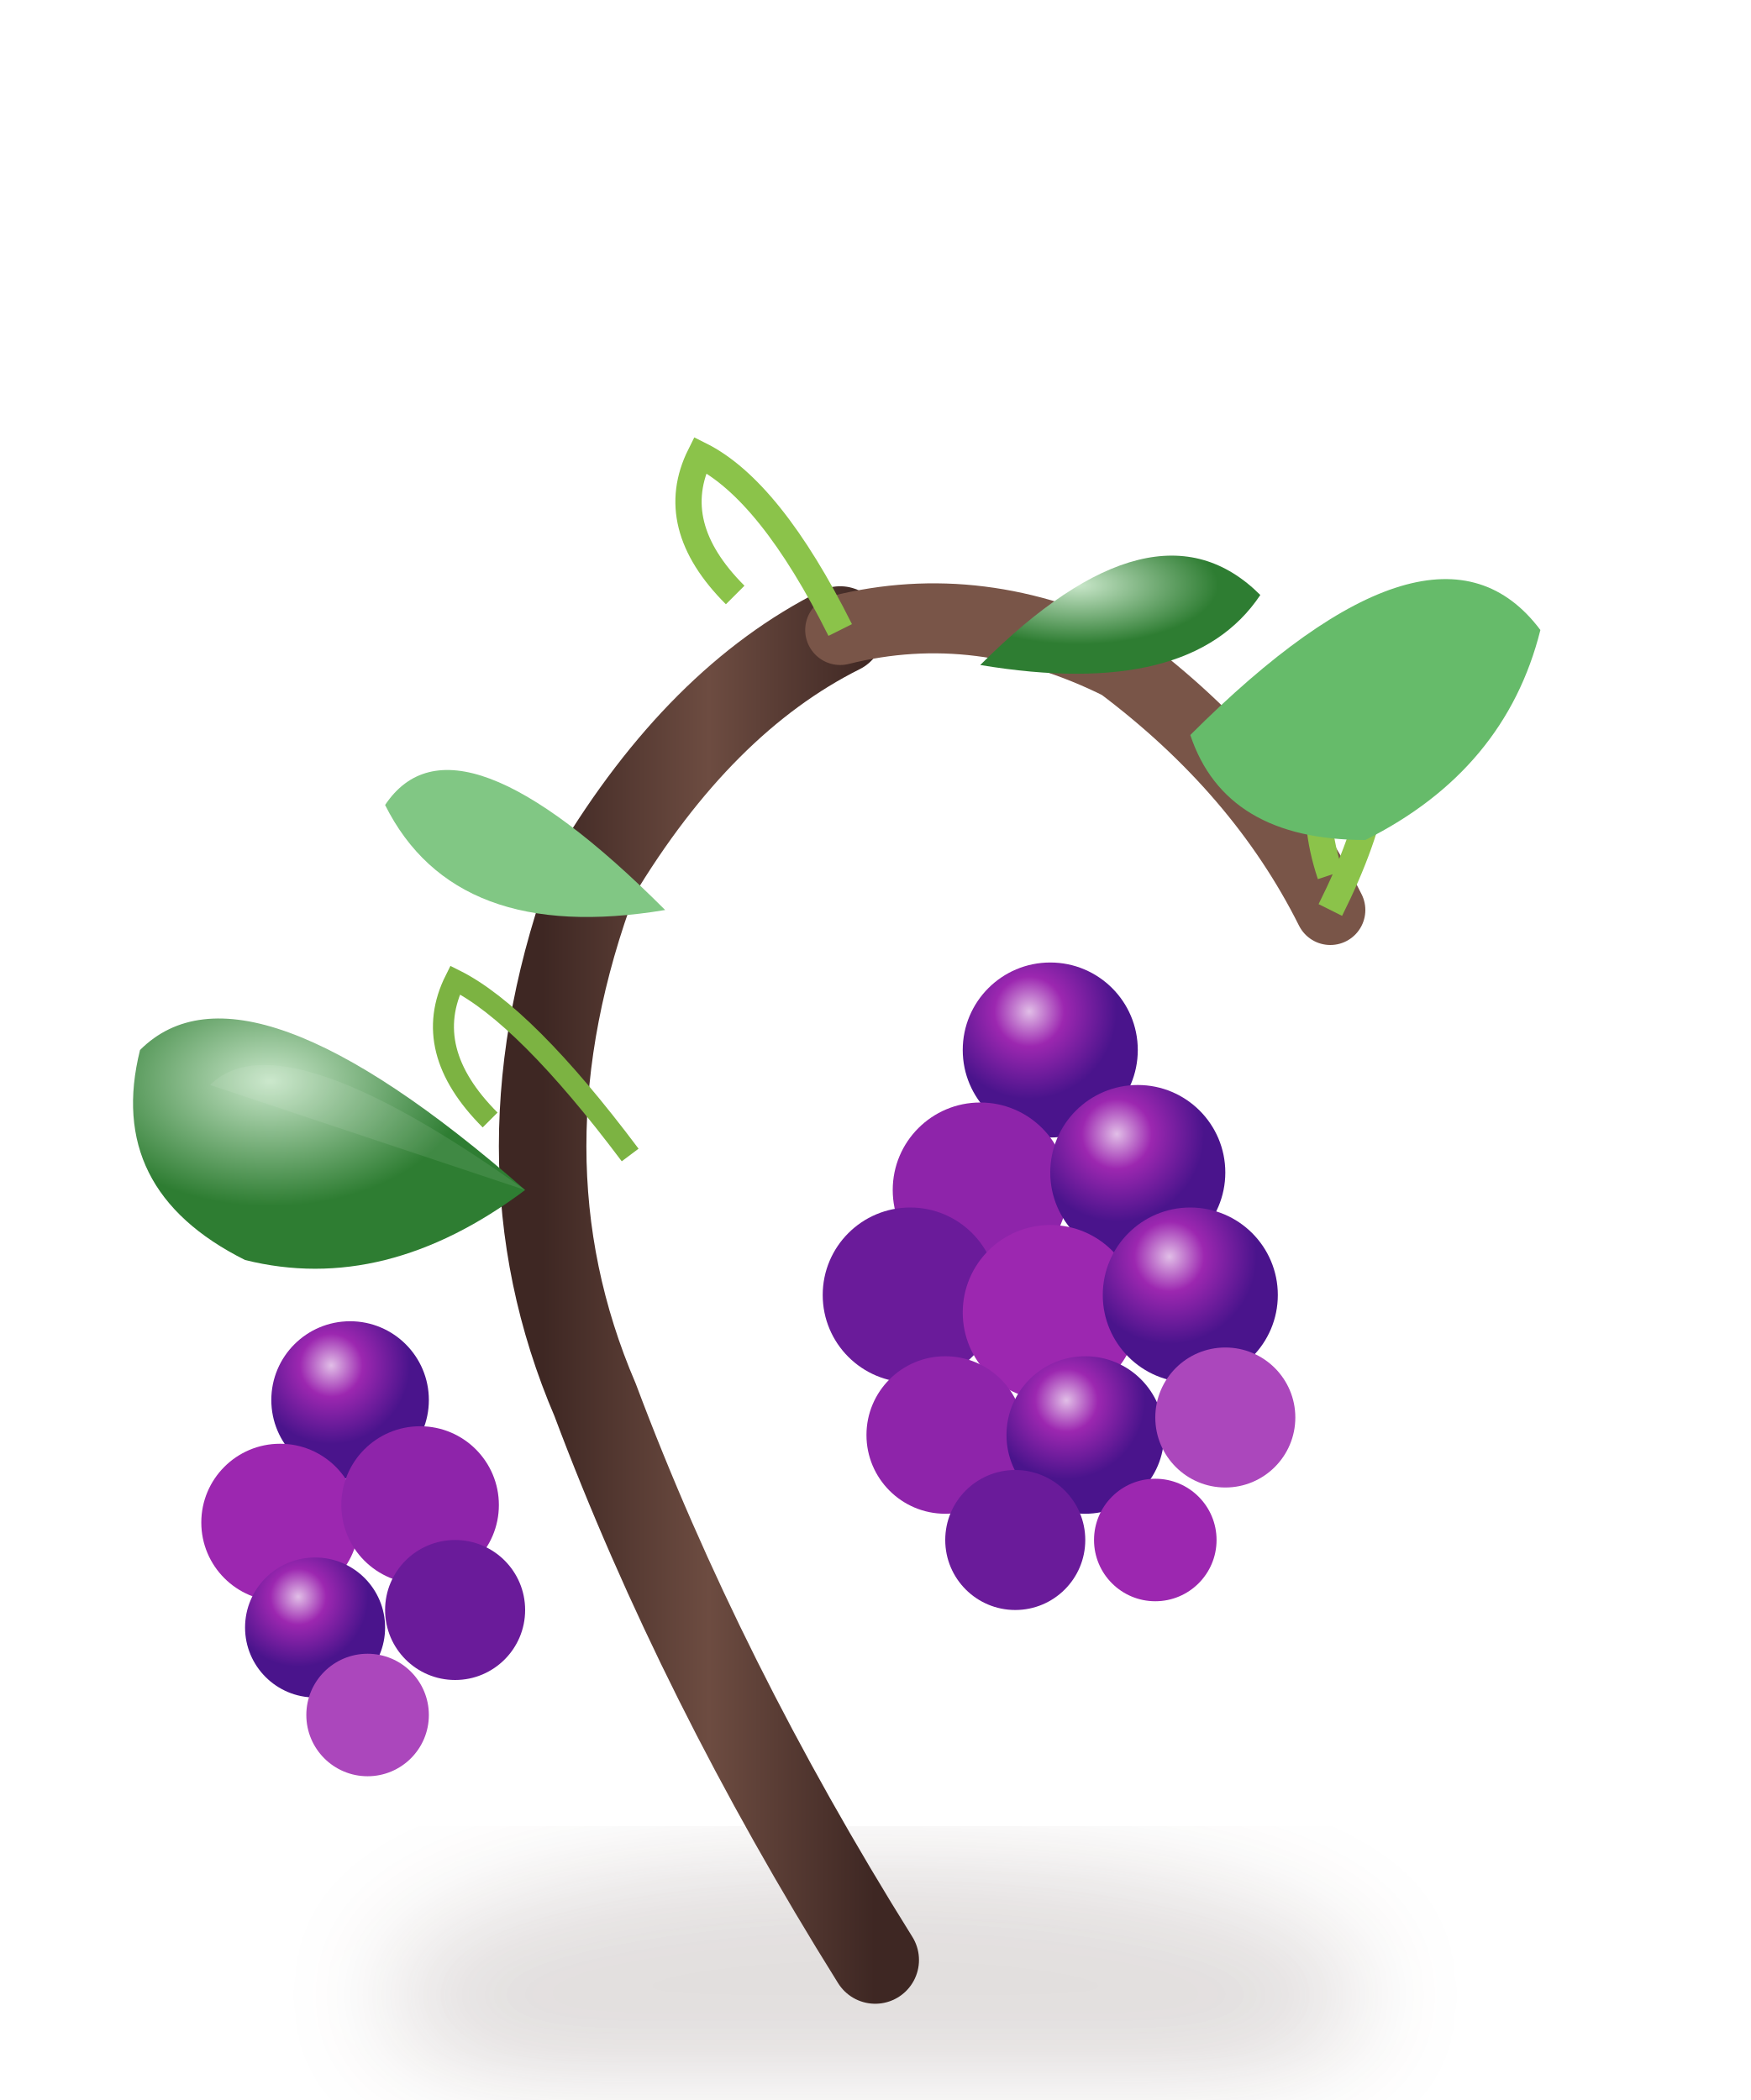
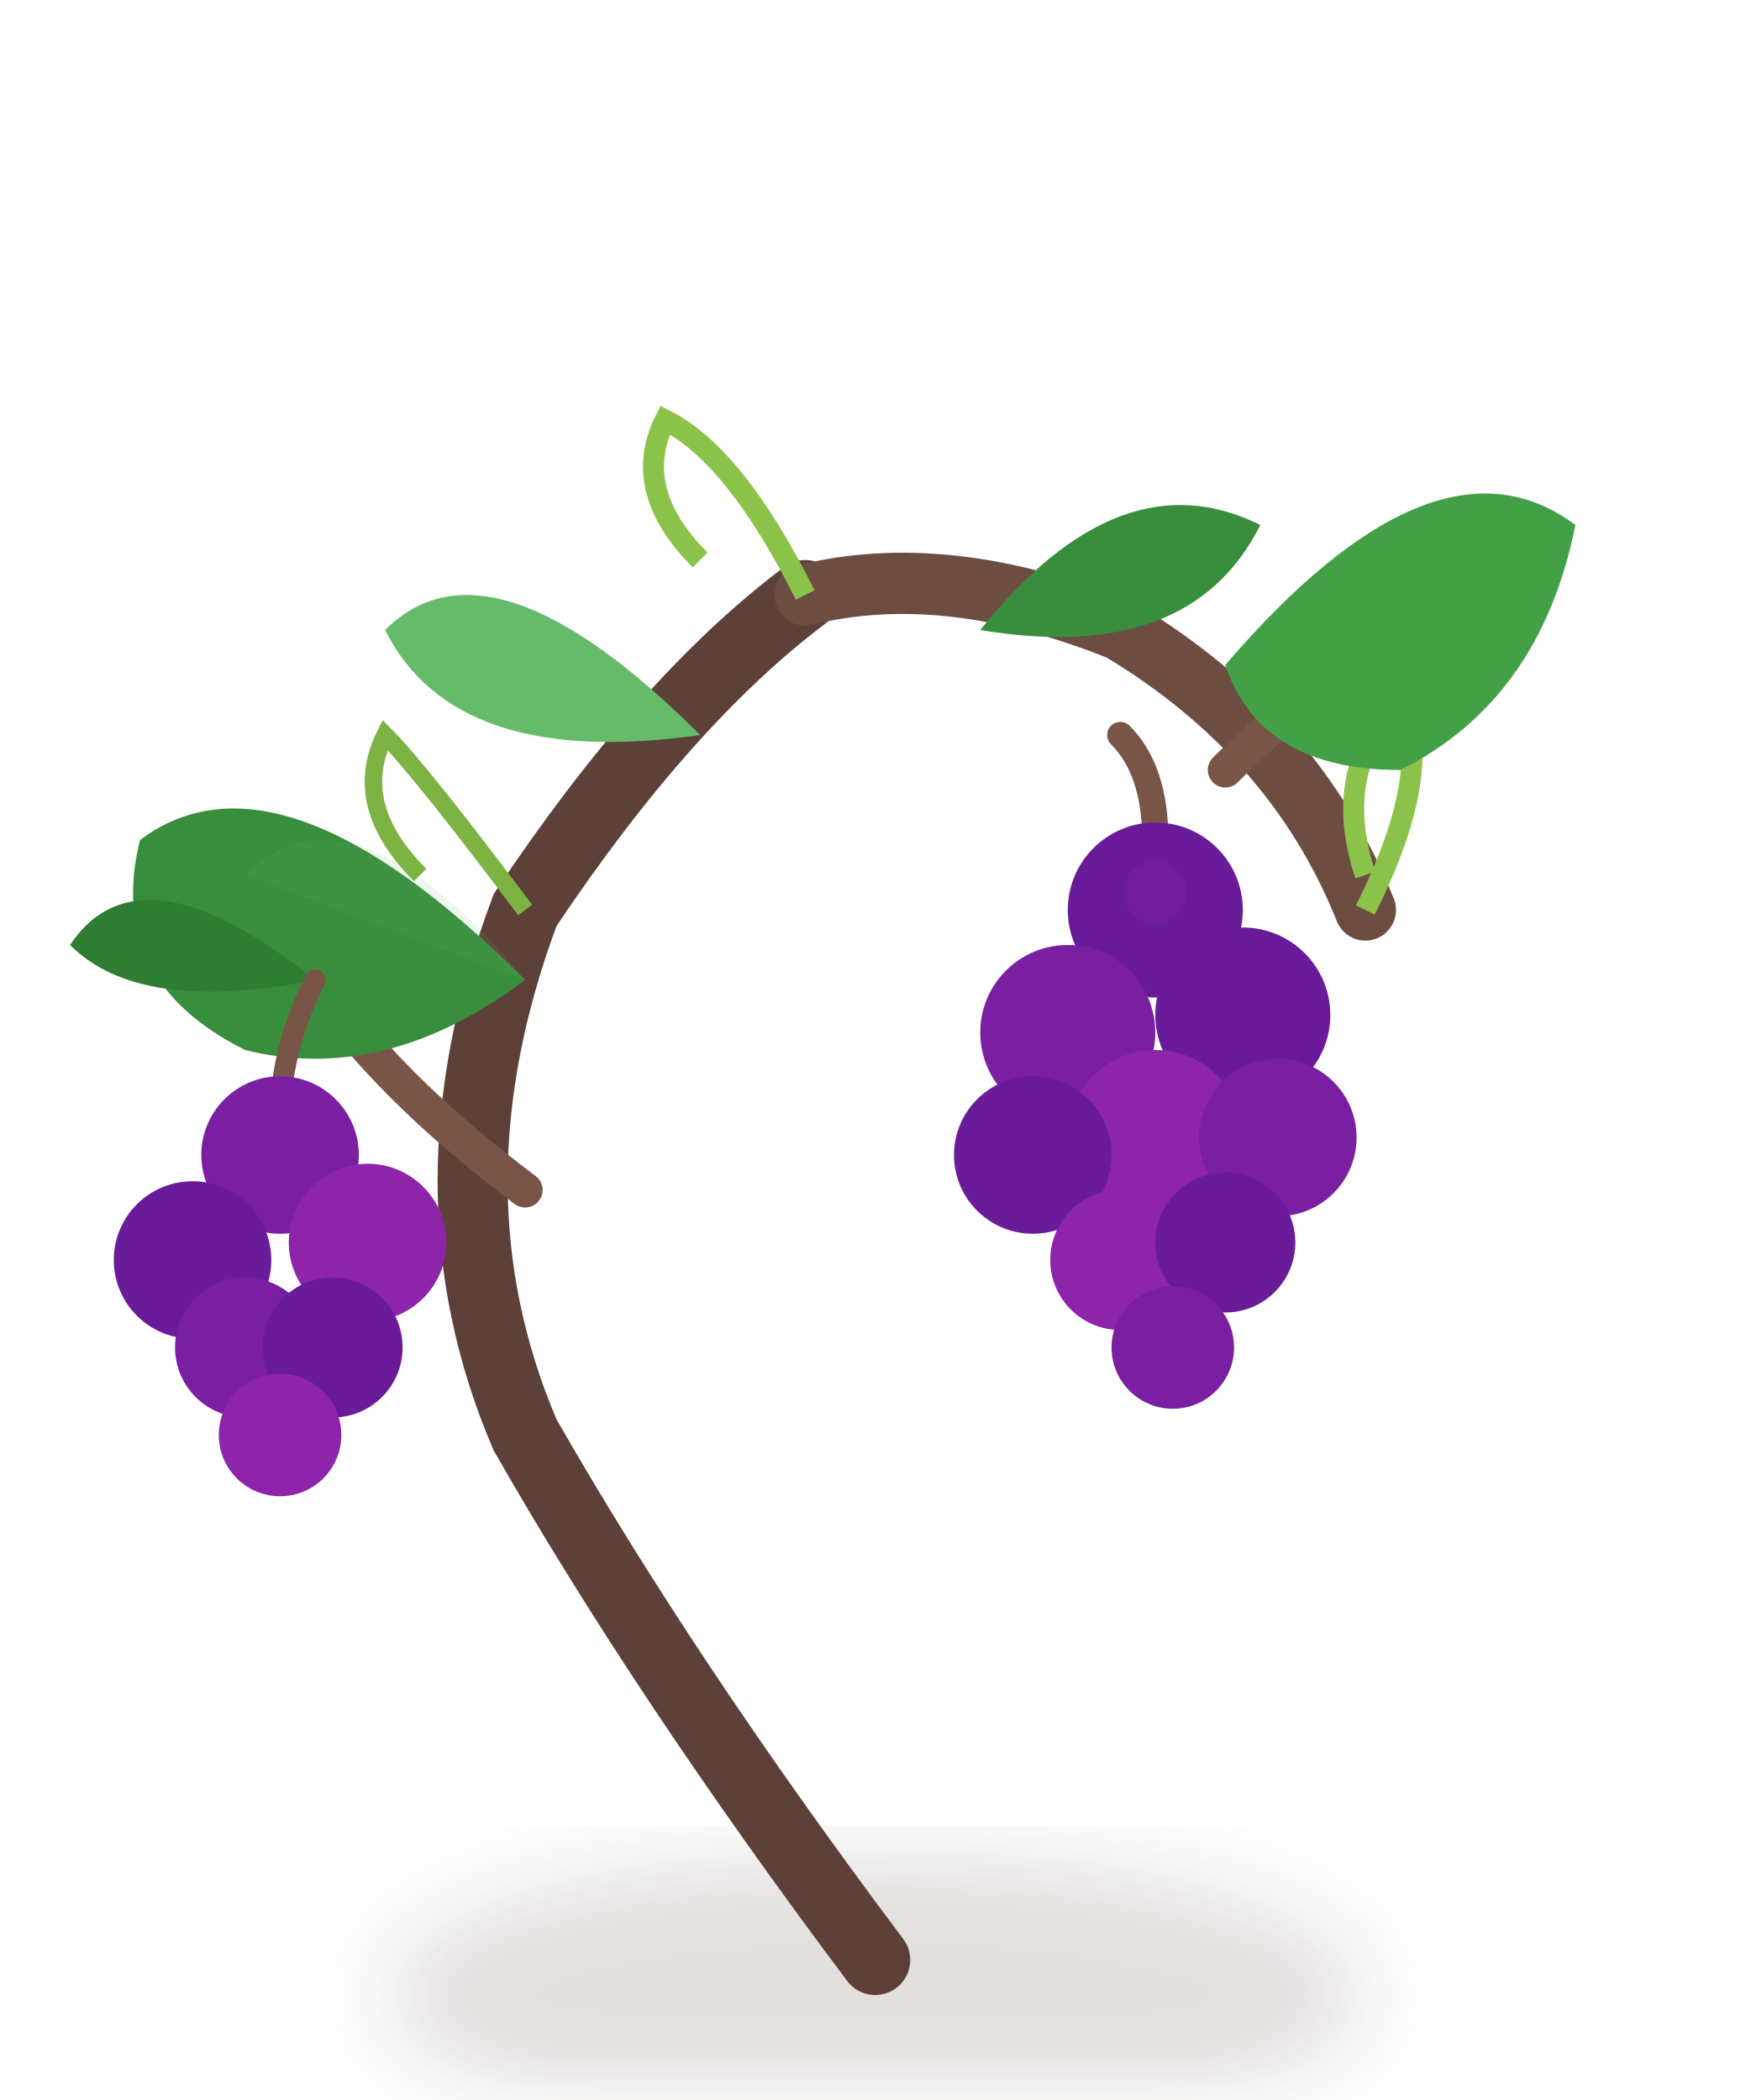
<svg xmlns="http://www.w3.org/2000/svg" viewBox="0 0 100 120">
  <defs>
-     <linearGradient id="vG" x1="0" y1="0" x2="1" y2="0">
-       <stop offset="0%" stop-color="#3E2723" />
-       <stop offset="50%" stop-color="#6D4C41" />
-       <stop offset="100%" stop-color="#3E2723" />
-     </linearGradient>
-     <radialGradient id="gG" cx="38%" cy="28%">
-       <stop offset="0%" stop-color="#E1BEE7" />
-       <stop offset="40%" stop-color="#9C27B0" />
-       <stop offset="100%" stop-color="#4A148C" />
-     </radialGradient>
-     <radialGradient id="lfG" cx="35%" cy="25%">
-       <stop offset="0%" stop-color="#C8E6C9" />
-       <stop offset="100%" stop-color="#2E7D32" />
-     </radialGradient>
    <filter id="s">
-       <feGaussianBlur stdDeviation="3" />
+       <feGaussianBlur stdDeviation="2.5" />
    </filter>
  </defs>
  <ellipse cx="50" cy="114" rx="28" ry="8" fill="#3E2723" opacity="0.15" filter="url(#s)" />
-   <path d="M50 112 Q40 96 34 80 Q28 66 34 50 Q40 40 48 36" stroke="url(#vG)" stroke-width="5" fill="none" stroke-linecap="round" />
-   <path d="M48 36 Q56 34 64 38 Q72 44 76 52" stroke="#795548" stroke-width="4" fill="none" stroke-linecap="round" />
-   <path d="M48 36 Q44 28 40 26 Q38 30 42 34" stroke="#8BC34A" stroke-width="1.5" fill="none" />
-   <path d="M76 52 Q80 44 78 40 Q74 44 76 50" stroke="#8BC34A" stroke-width="1.5" fill="none" />
-   <path d="M36 66 Q30 58 26 56 Q24 60 28 64" stroke="#7CB342" stroke-width="1.2" fill="none" />
-   <path d="M30 68 Q14 54 8 60 Q6 68 14 72 Q22 74 30 68Z" fill="url(#lfG)" />
-   <path d="M30 68 Q16 58 12 62" fill="#E8F5E9" opacity="0.1" />
-   <path d="M68 42 Q82 28 88 36 Q86 44 78 48 Q70 48 68 42Z" fill="#66BB6A" />
-   <path d="M38 52 Q26 40 22 46 Q26 54 38 52Z" fill="#81C784" />
-   <path d="M56 38 Q66 28 72 34 Q68 40 56 38Z" fill="url(#lfG)" />
-   <g transform="translate(56 60)">
-     <circle cx="4" cy="0" r="5" fill="url(#gG)" />
-     <circle cx="0" cy="8" r="5" fill="#8E24AA" />
-     <circle cx="9" cy="7" r="5" fill="url(#gG)" />
-     <circle cx="-4" cy="14" r="5" fill="#6A1B9A" />
-     <circle cx="4" cy="15" r="5" fill="#9C27B0" />
-     <circle cx="12" cy="14" r="5" fill="url(#gG)" />
-     <circle cx="-2" cy="22" r="4.5" fill="#8E24AA" />
-     <circle cx="6" cy="22" r="4.5" fill="url(#gG)" />
-     <circle cx="14" cy="21" r="4" fill="#AB47BC" />
-     <circle cx="2" cy="28" r="4" fill="#6A1B9A" />
-     <circle cx="10" cy="28" r="3.5" fill="#9C27B0" />
+   <path d="M50 112 Q38 96 30 82 Q24 68 30 52 Q38 40 46 34" stroke="#5D4037" stroke-width="4" fill="none" stroke-linecap="round" />
+   <path d="M46 34 Q54 32 64 36 Q74 42 78 52" stroke="#6D4C41" stroke-width="3.5" fill="none" stroke-linecap="round" />
+   <path d="M30 68 Q22 62 18 56" stroke="#795548" stroke-width="2" fill="none" stroke-linecap="round" />
+   <path d="M70 44 Q76 38 82 36" stroke="#795548" stroke-width="2" fill="none" stroke-linecap="round" />
+   <path d="M46 34 Q42 26 38 24 Q36 28 40 32" stroke="#8BC34A" stroke-width="1.2" fill="none" />
+   <path d="M78 52 Q82 44 80 40 Q76 44 78 50" stroke="#8BC34A" stroke-width="1.2" fill="none" />
+   <path d="M30 52 Q24 44 22 42 Q20 46 24 50" stroke="#7CB342" stroke-width="1" fill="none" />
+   <path d="M30 56 Q16 42 8 48 Q6 56 14 60 Q22 62 30 56Z" fill="#388E3C" />
+   <path d="M30 56 Q20 44 14 50" fill="#66BB6A" opacity="0.12" />
+   <path d="M70 38 Q82 24 90 30 Q88 40 80 44 Q72 44 70 38Z" fill="#43A047" />
+   <path d="M40 42 Q28 30 22 36 Q26 44 40 42Z" fill="#66BB6A" />
+   <path d="M56 36 Q64 26 72 30 Q68 38 56 36Z" fill="#388E3C" />
+   <path d="M18 56 Q8 48 4 54 Q8 58 18 56Z" fill="#2E7D32" />
+   <path d="M64 42 Q66 44 66 48" stroke="#795548" stroke-width="1.5" fill="none" stroke-linecap="round" />
+   <g transform="translate(62 52)">
+     <circle cx="4" cy="0" r="5" fill="#6A1B9A" />
+     <circle cx="4" cy="-1" r="1.8" fill="#9C27B0" opacity="0.15" />
+     <circle cx="-1" cy="7" r="5" fill="#7B1FA2" />
+     <circle cx="9" cy="6" r="5" fill="#6A1B9A" />
+     <circle cx="4" cy="13" r="5" fill="#8E24AA" />
+     <circle cx="-3" cy="14" r="4.5" fill="#6A1B9A" />
+     <circle cx="11" cy="13" r="4.5" fill="#7B1FA2" />
+     <circle cx="2" cy="20" r="4" fill="#8E24AA" />
+     <circle cx="8" cy="19" r="4" fill="#6A1B9A" />
+     <circle cx="5" cy="25" r="3.5" fill="#7B1FA2" />
  </g>
-   <g transform="translate(18 80)">
-     <circle cx="2" cy="0" r="4.5" fill="url(#gG)" />
-     <circle cx="-2" cy="7" r="4.5" fill="#9C27B0" />
-     <circle cx="6" cy="6" r="4.5" fill="#8E24AA" />
-     <circle cx="0" cy="13" r="4" fill="url(#gG)" />
-     <circle cx="8" cy="12" r="4" fill="#6A1B9A" />
-     <circle cx="3" cy="18" r="3.5" fill="#AB47BC" />
+   <path d="M18 56 Q16 60 16 64" stroke="#795548" stroke-width="1.2" fill="none" stroke-linecap="round" />
+   <g transform="translate(12 66)">
+     <circle cx="4" cy="0" r="4.5" fill="#7B1FA2" />
+     <circle cx="-1" cy="6" r="4.5" fill="#6A1B9A" />
+     <circle cx="9" cy="5" r="4.5" fill="#8E24AA" />
+     <circle cx="2" cy="11" r="4" fill="#7B1FA2" />
+     <circle cx="7" cy="11" r="4" fill="#6A1B9A" />
+     <circle cx="4" cy="16" r="3.5" fill="#8E24AA" />
  </g>
</svg>
